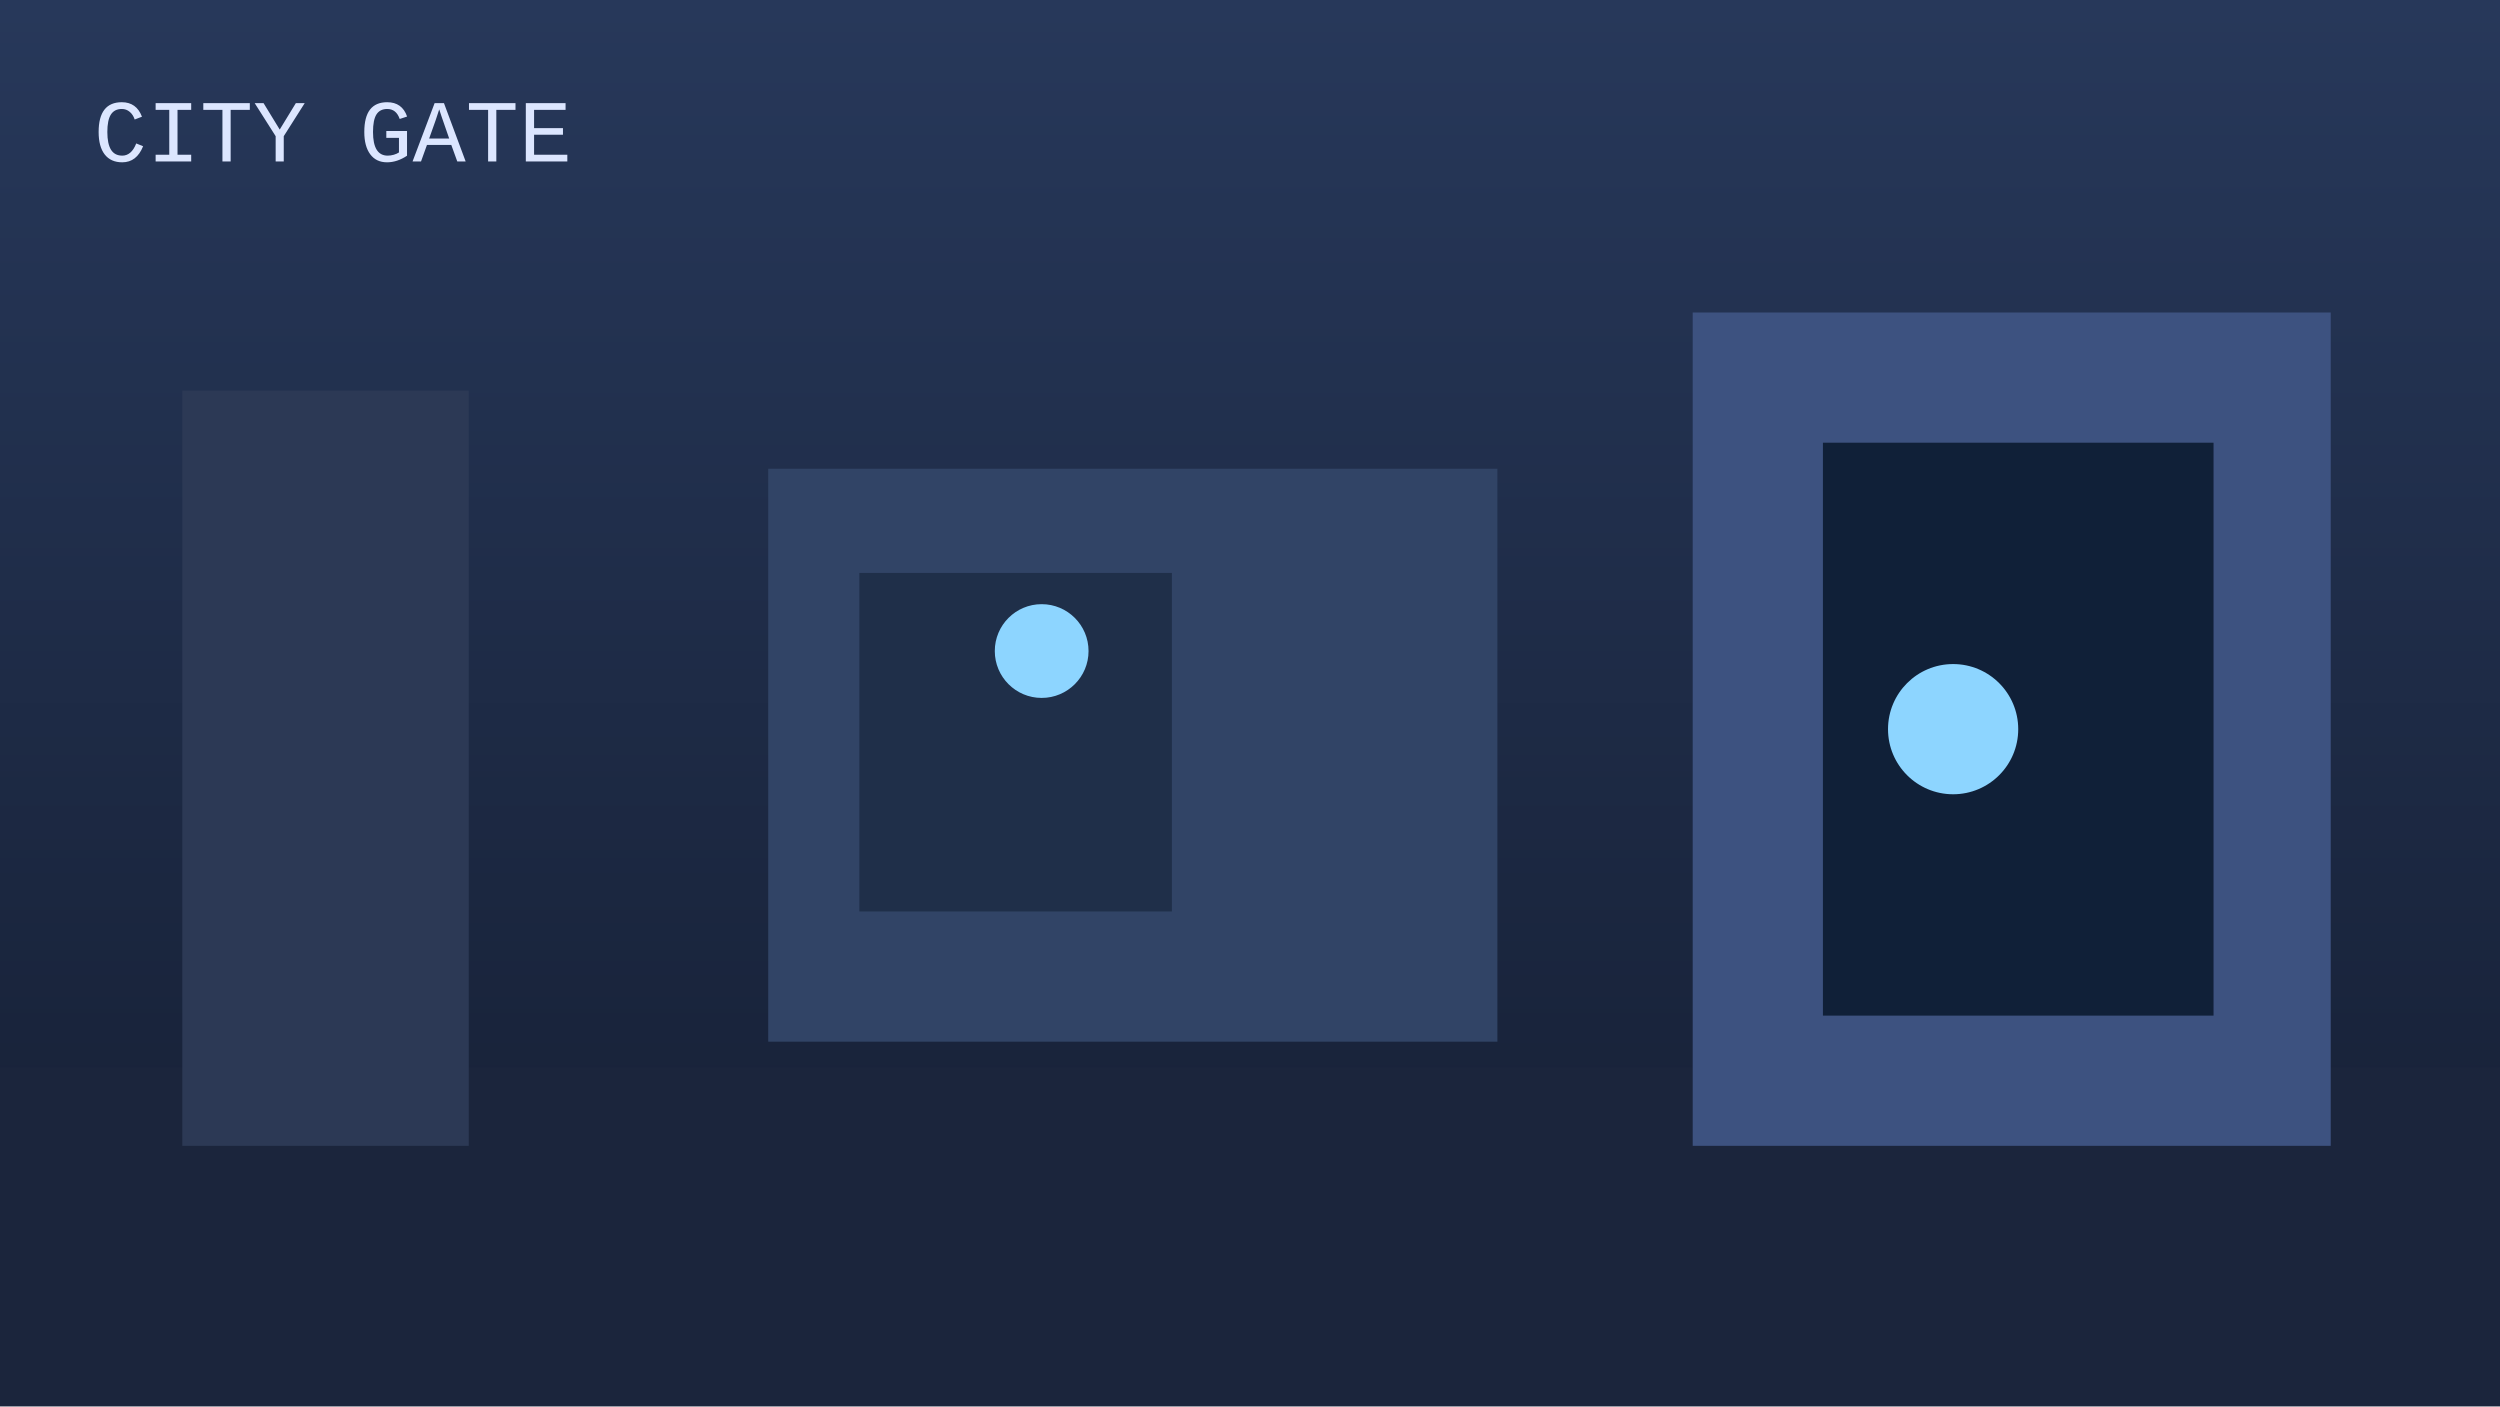
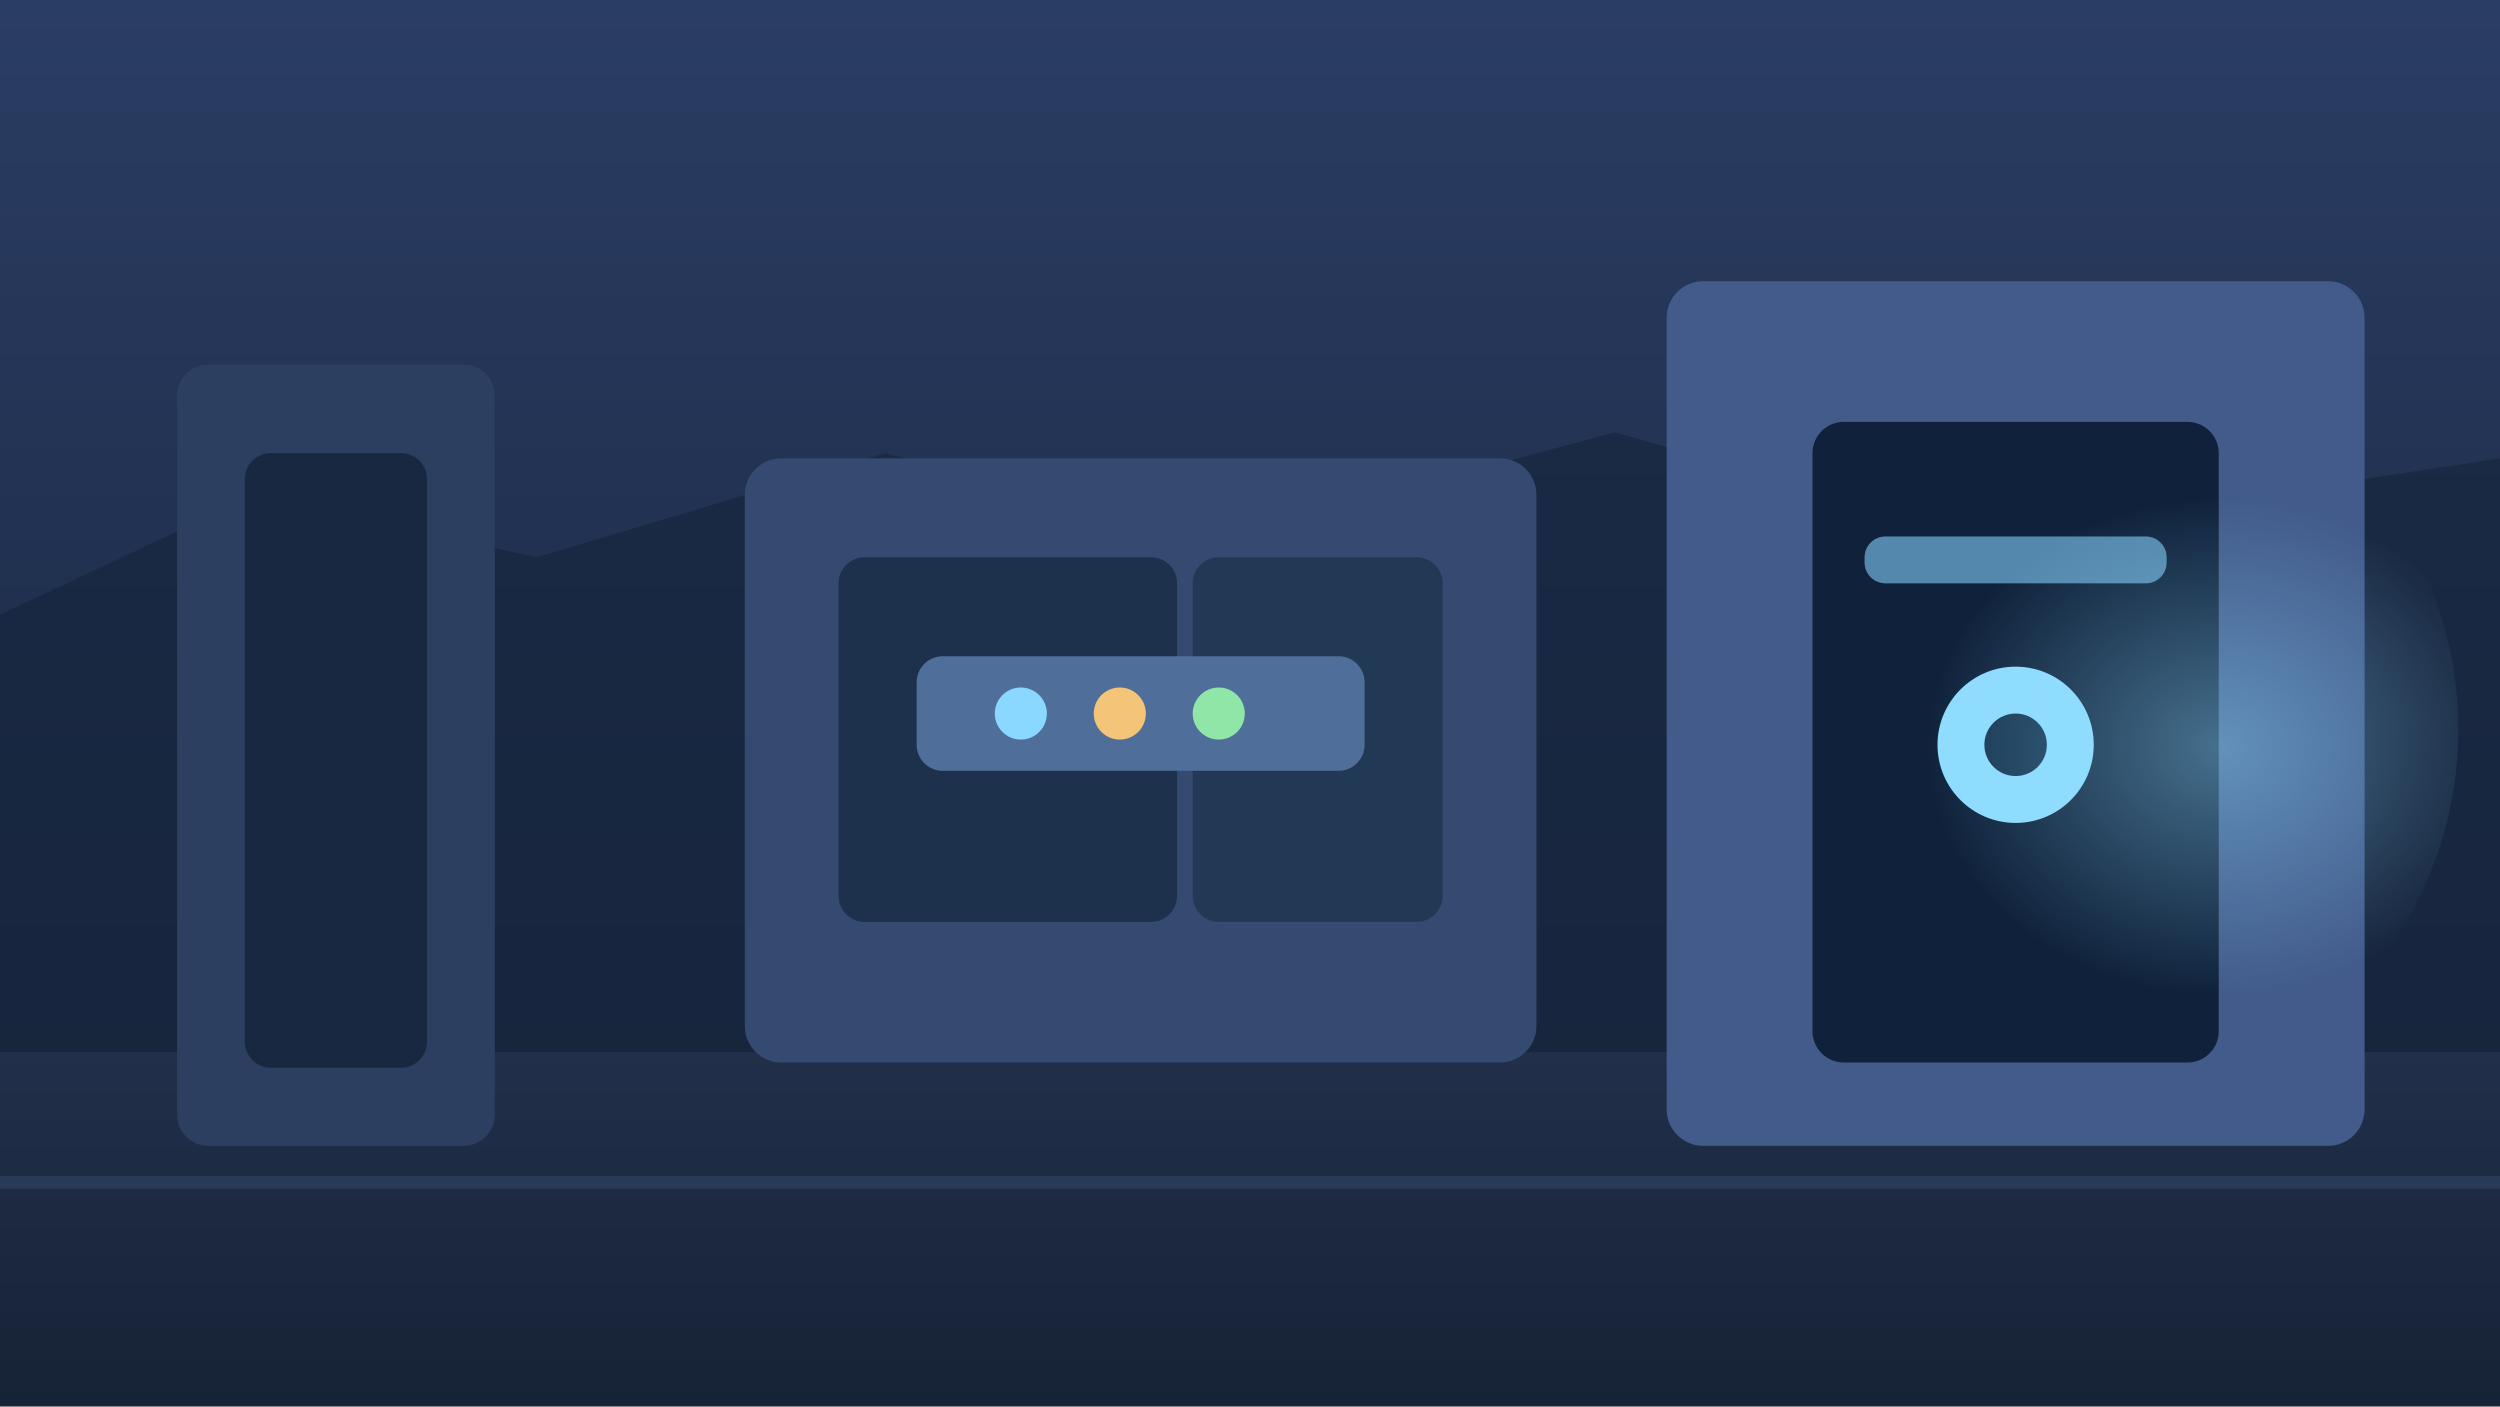
<svg xmlns="http://www.w3.org/2000/svg" viewBox="0 0 960 540" width="960" height="540">
  <defs>
    <linearGradient id="night" x1="0" x2="0" y1="0" y2="1">
-       <stop offset="0%" stop-color="#27385a" />
-       <stop offset="100%" stop-color="#141d31" />
+       <stop offset="0%" stop-color="#2a3d63" />
+       <stop offset="100%" stop-color="#141f35" />
    </linearGradient>
+     <linearGradient id="ground" x1="0" x2="0" y1="0" y2="1">
+       <stop offset="0%" stop-color="#212f4a" />
+       <stop offset="100%" stop-color="#162235" />
+     </linearGradient>
+     <radialGradient id="gateGlow" cx="0.77" cy="0.52" r="0.28">
+       <stop offset="0%" stop-color="#8fdcff" stop-opacity="0.42" />
+       <stop offset="100%" stop-color="#8fdcff" stop-opacity="0" />
+     </radialGradient>
  </defs>
  <rect width="960" height="540" fill="url(#night)" />
-   <rect y="410" width="960" height="130" fill="#1b253c" />
-   <rect x="70" y="150" width="110" height="290" fill="#2c3955" />
-   <rect x="295" y="180" width="280" height="220" fill="#314466" />
-   <rect x="330" y="220" width="120" height="130" fill="#1f2f49" />
-   <rect x="650" y="120" width="245" height="320" fill="#3d5280" />
-   <rect x="700" y="170" width="150" height="220" fill="#102038" />
-   <circle cx="750" cy="280" r="25" fill="#8dd5ff" />
-   <circle cx="400" cy="250" r="18" fill="#8dd5ff" />
-   <text x="36" y="62" fill="#dce6ff" font-size="34" font-family="Courier New">CITY GATE</text>
+   <path d="M0 236L98 190L206 214L340 174L464 208L620 166L762 206L960 176V540H0Z" fill="#16253b" opacity="0.66" />
+   <rect y="404" width="960" height="136" fill="url(#ground)" />
+   <rect x="68" y="140" width="122" height="300" rx="12" fill="#2d3f61" />
+   <rect x="94" y="174" width="70" height="236" rx="10" fill="#182840" />
+   <rect x="286" y="176" width="304" height="232" rx="14" fill="#344a70" />
+   <rect x="322" y="214" width="130" height="140" rx="10" fill="#1d304c" />
+   <rect x="458" y="214" width="96" height="140" rx="10" fill="#223955" />
+   <rect x="352" y="252" width="172" height="44" rx="10" fill="#4f6e99" />
+   <circle cx="392" cy="274" r="10" fill="#8ad8ff" />
+   <circle cx="430" cy="274" r="10" fill="#f4c479" />
+   <circle cx="468" cy="274" r="10" fill="#90e6a6" />
+   <rect x="640" y="108" width="268" height="332" rx="14" fill="#425b8b" />
+   <rect x="696" y="162" width="156" height="246" rx="12" fill="#10223b" />
+   <circle cx="774" cy="286" r="30" fill="#8fdcff" />
+   <circle cx="774" cy="286" r="12" fill="#17344f" />
+   <rect x="716" y="206" width="116" height="18" rx="8" fill="#7abfe9" opacity="0.65" />
+   <ellipse cx="744" cy="280" rx="200" ry="170" fill="url(#gateGlow)" />
+   <path d="M0 454H960" stroke="#364d72" stroke-width="5" opacity="0.45" />
</svg>
